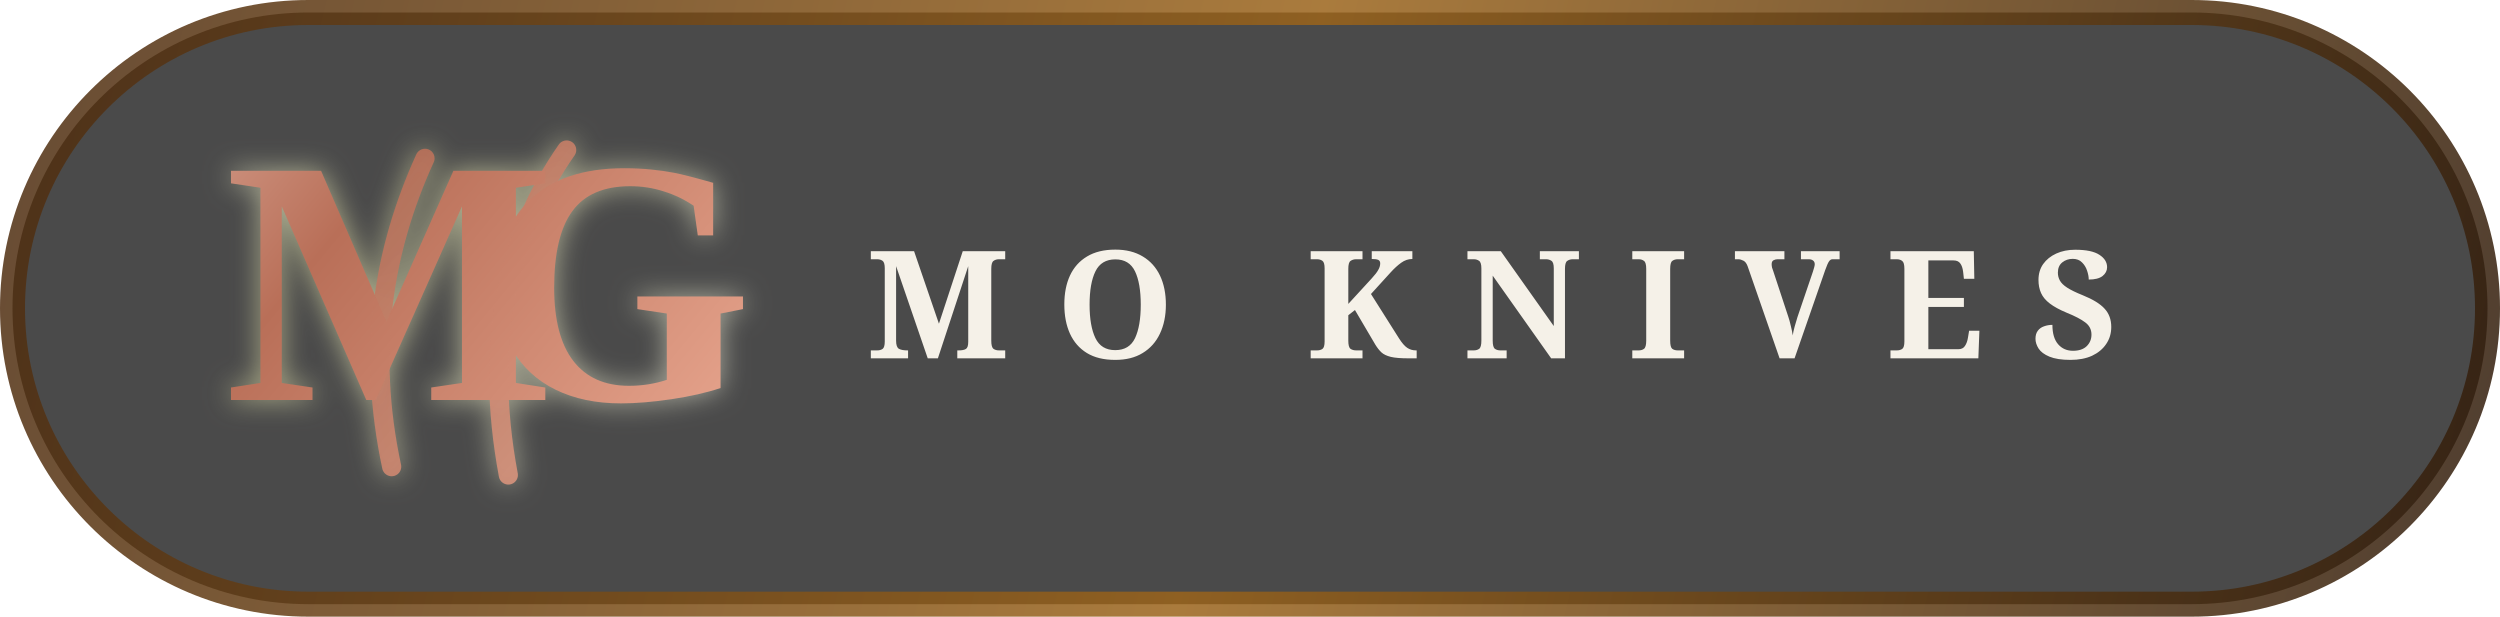
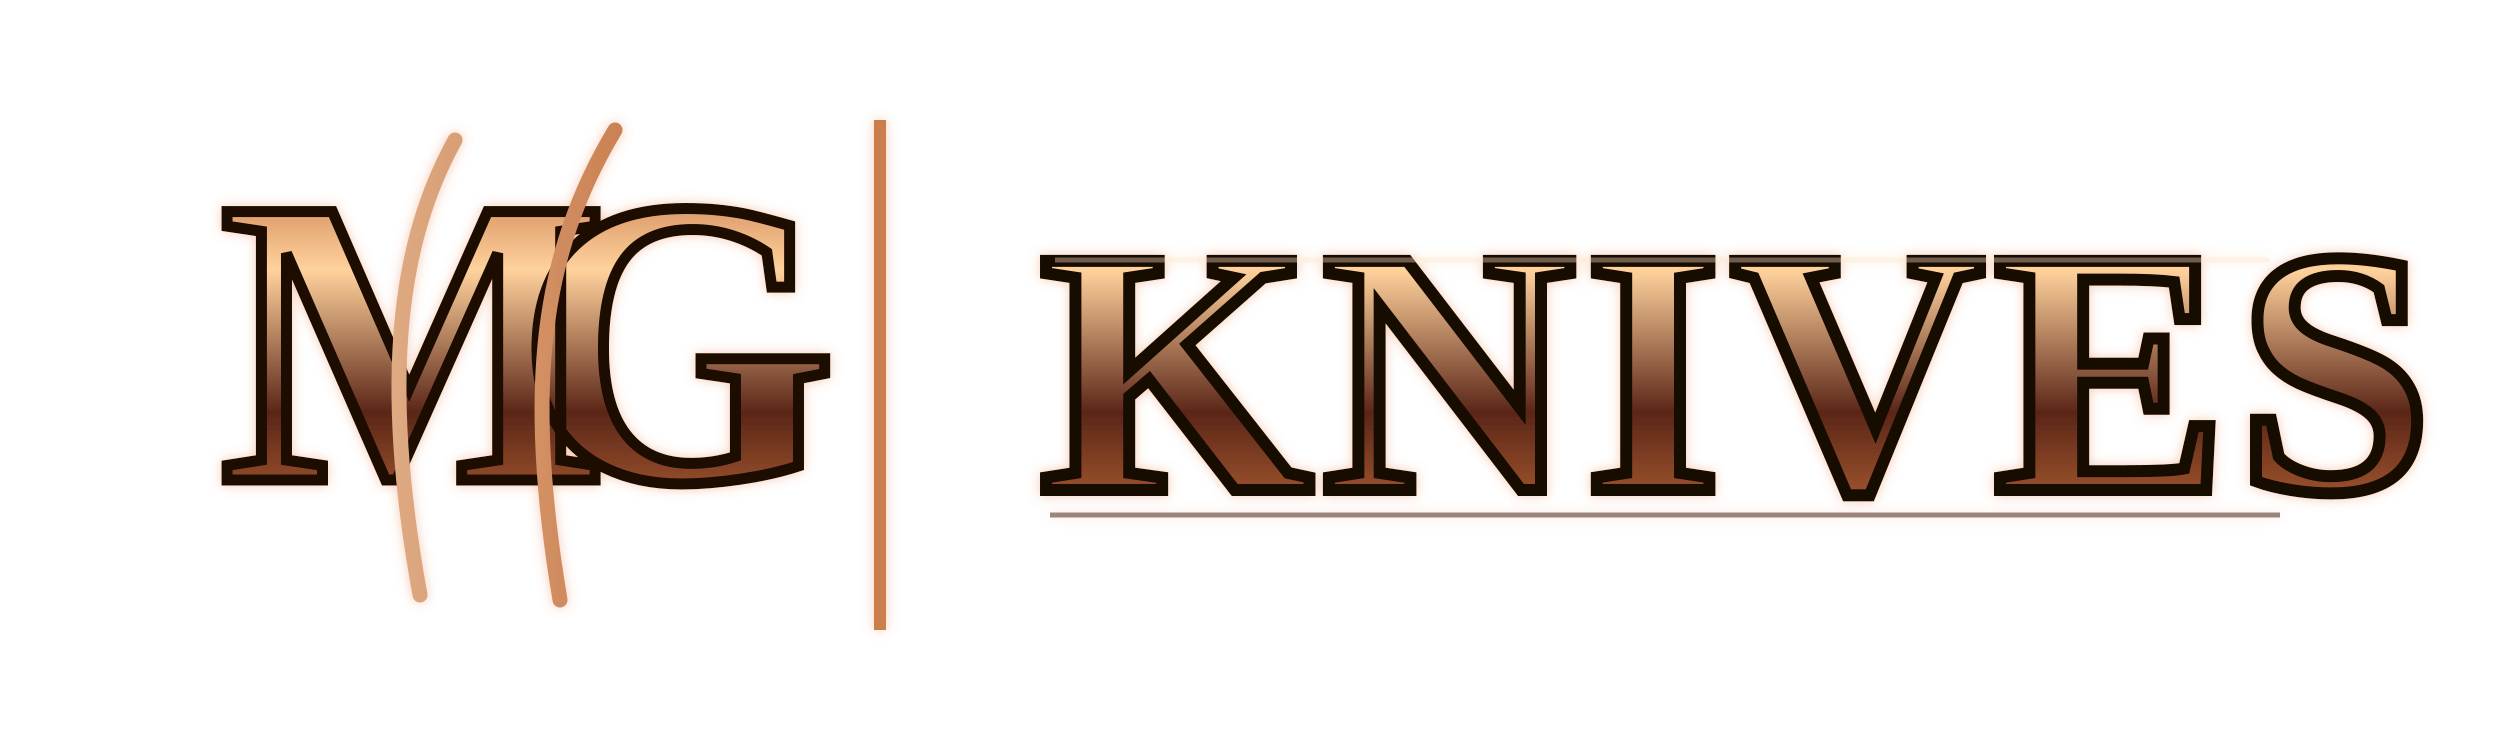
- <svg xmlns="http://www.w3.org/2000/svg" width="300" height="74" viewBox="0 0 300 74" fill="none">
+ <svg xmlns="http://www.w3.org/2000/svg" width="500" height="150" viewBox="0 0 500 150" fill="none">
  <defs>
-     <linearGradient id="roseGold" x1="0" y1="0" x2="90" y2="74" gradientUnits="userSpaceOnUse">
-       <stop offset="0" stop-color="#F1D1C5" />
-       <stop offset="0.42" stop-color="#B96F58" />
-       <stop offset="1" stop-color="#F4B49D" />
+     <linearGradient id="moCopper" x1="0" y1="0" x2="0" y2="150" gradientUnits="userSpaceOnUse">
+       <stop offset="0" stop-color="#FFE0B8" />
+       <stop offset="0.18" stop-color="#B35B2E" />
+       <stop offset="0.36" stop-color="#FFD29C" />
+       <stop offset="0.55" stop-color="#5B2618" />
+       <stop offset="0.76" stop-color="#D57A3F" />
+       <stop offset="1" stop-color="#2B100B" />
    </linearGradient>
-     <linearGradient id="goldStroke" x1="0" y1="0" x2="300" y2="74" gradientUnits="userSpaceOnUse">
-       <stop offset="0" stop-color="#4B2B10" />
-       <stop offset="0.5" stop-color="#9B641B" />
-       <stop offset="1" stop-color="#2E1A0B" />
+     <linearGradient id="moHighlight" x1="0" y1="0" x2="500" y2="0" gradientUnits="userSpaceOnUse">
+       <stop offset="0" stop-color="#FFF1D6" />
+       <stop offset="0.3" stop-color="#C06A37" />
+       <stop offset="0.6" stop-color="#F7BE81" />
+       <stop offset="1" stop-color="#35130D" />
    </linearGradient>
-     <filter id="softGlow" x="-20%" y="-40%" width="140%" height="180%" color-interpolation-filters="sRGB">
-       <feGaussianBlur stdDeviation="1.6" result="blur" />
-       <feColorMatrix in="blur" type="matrix" values="1 0 0 0 0.95  0 1 0 0 0.55  0 0 1 0 0.38  0 0 0 0.55 0" result="glow" />
-       <feMerge>
-         <feMergeNode in="glow" />
-         <feMergeNode in="SourceGraphic" />
-       </feMerge>
+     <filter id="softShadow" x="-20%" y="-30%" width="140%" height="160%" color-interpolation-filters="sRGB">
+       <feDropShadow dx="0" dy="3" stdDeviation="2.2" flood-color="#000000" flood-opacity="0.9" />
+       <feDropShadow dx="0" dy="0" stdDeviation="1.2" flood-color="#E27A3F" flood-opacity="0.38" />
    </filter>
  </defs>
-   <rect x="1.5" y="1.5" width="297" height="71" rx="35.5" fill="#050505" fill-opacity="0.72" />
-   <rect x="1.5" y="1.5" width="297" height="71" rx="35.5" stroke="url(#goldStroke)" stroke-opacity="0.85" stroke-width="3" />
-   <g filter="url(#softGlow)">
-     <text x="27" y="48" font-family="Georgia, 'Times New Roman', serif" font-size="42" font-weight="700" letter-spacing="-9" fill="url(#roseGold)">MG</text>
-     <path d="M51 19C46 30 44 42 47 56" stroke="url(#roseGold)" stroke-width="2.3" stroke-linecap="round" opacity="0.9" />
-     <path d="M68 18C61 28 58 41 61 57" stroke="url(#roseGold)" stroke-width="2.3" stroke-linecap="round" opacity="0.9" />
+   <rect width="500" height="150" fill="transparent" />
+   <g filter="url(#softShadow)">
+     <text x="44" y="96" font-family="Georgia, 'Times New Roman', serif" font-size="82" font-weight="700" letter-spacing="-18" fill="url(#moCopper)" stroke="#1A0906" stroke-width="2.2">MG</text>
+     <path d="M91 28C80 48 76 75 84 119" stroke="url(#moHighlight)" stroke-width="3" stroke-linecap="round" />
+     <path d="M123 26C108 51 105 78 112 120" stroke="url(#moHighlight)" stroke-width="3" stroke-linecap="round" />
+     <path d="M176 24V126" stroke="url(#moHighlight)" stroke-width="2.4" opacity="0.95" />
+     <text x="208" y="98" font-family="Georgia, 'Times New Roman', Cinzel, serif" font-size="70" font-weight="700" letter-spacing="2" fill="url(#moCopper)" stroke="#170806" stroke-width="2.4">KNIVES</text>
+     <path d="M211 52H454" stroke="#FFE4BD" stroke-width="1" opacity="0.38" />
+     <path d="M210 103H456" stroke="#2B100B" stroke-width="1" opacity="0.52" />
  </g>
-   <text x="104" y="43" fill="#F5F1E8" font-family="Cinzel, Georgia, serif" font-size="18" font-weight="800" letter-spacing="5.6">MO KNIVES</text>
</svg>
